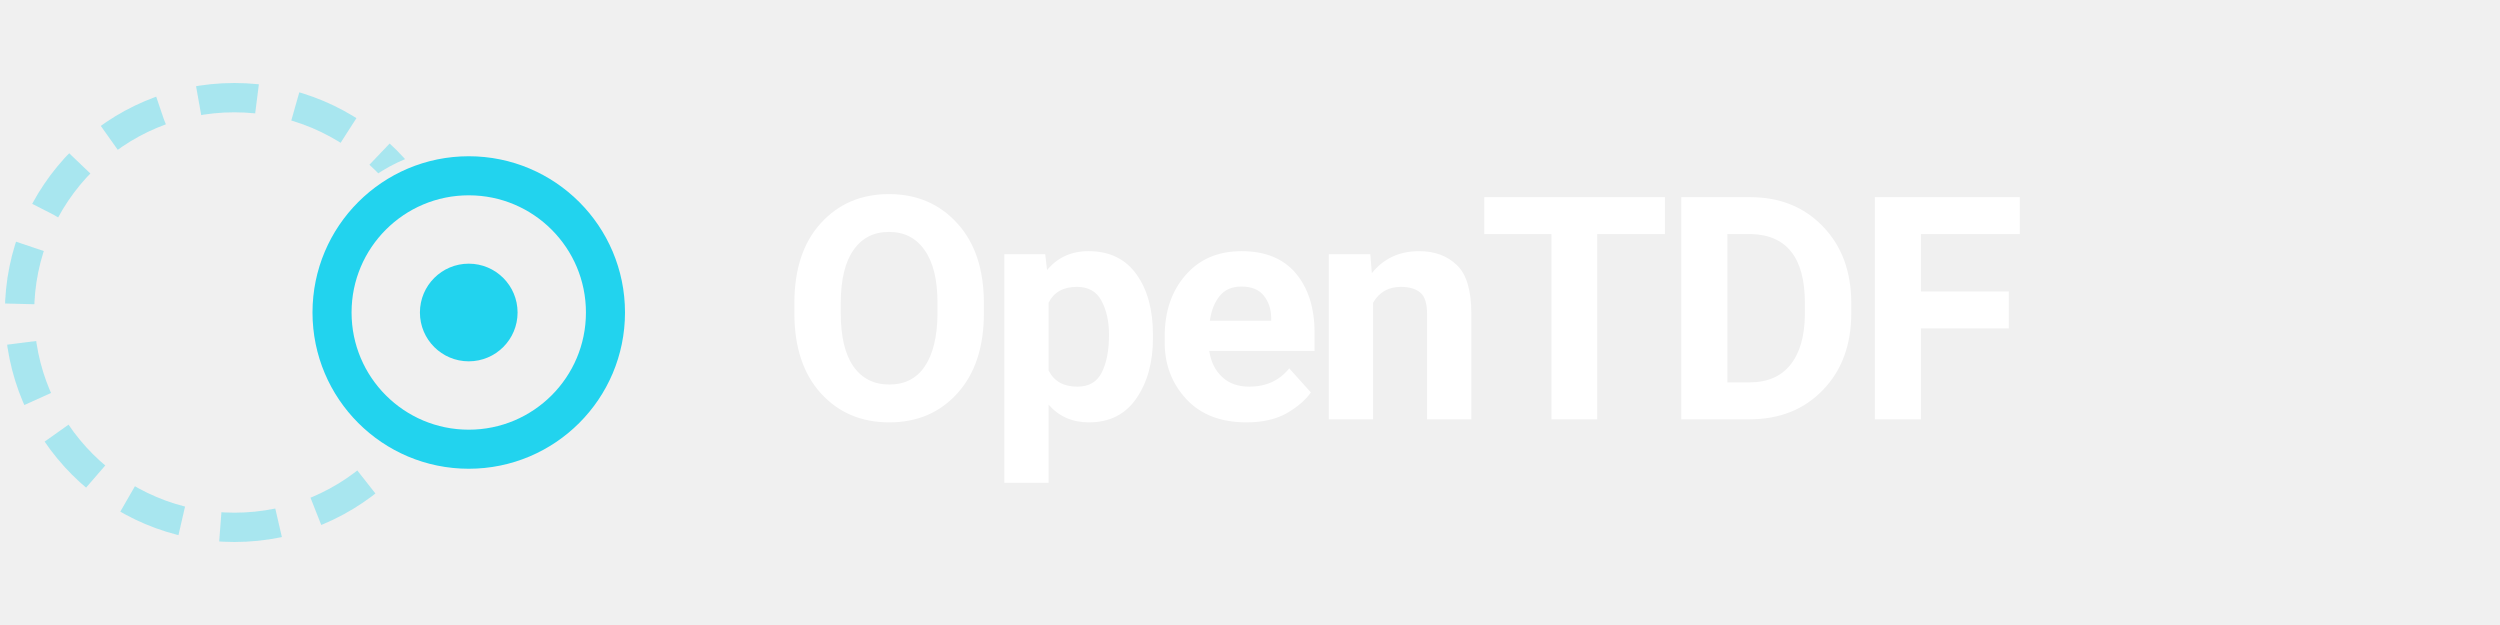
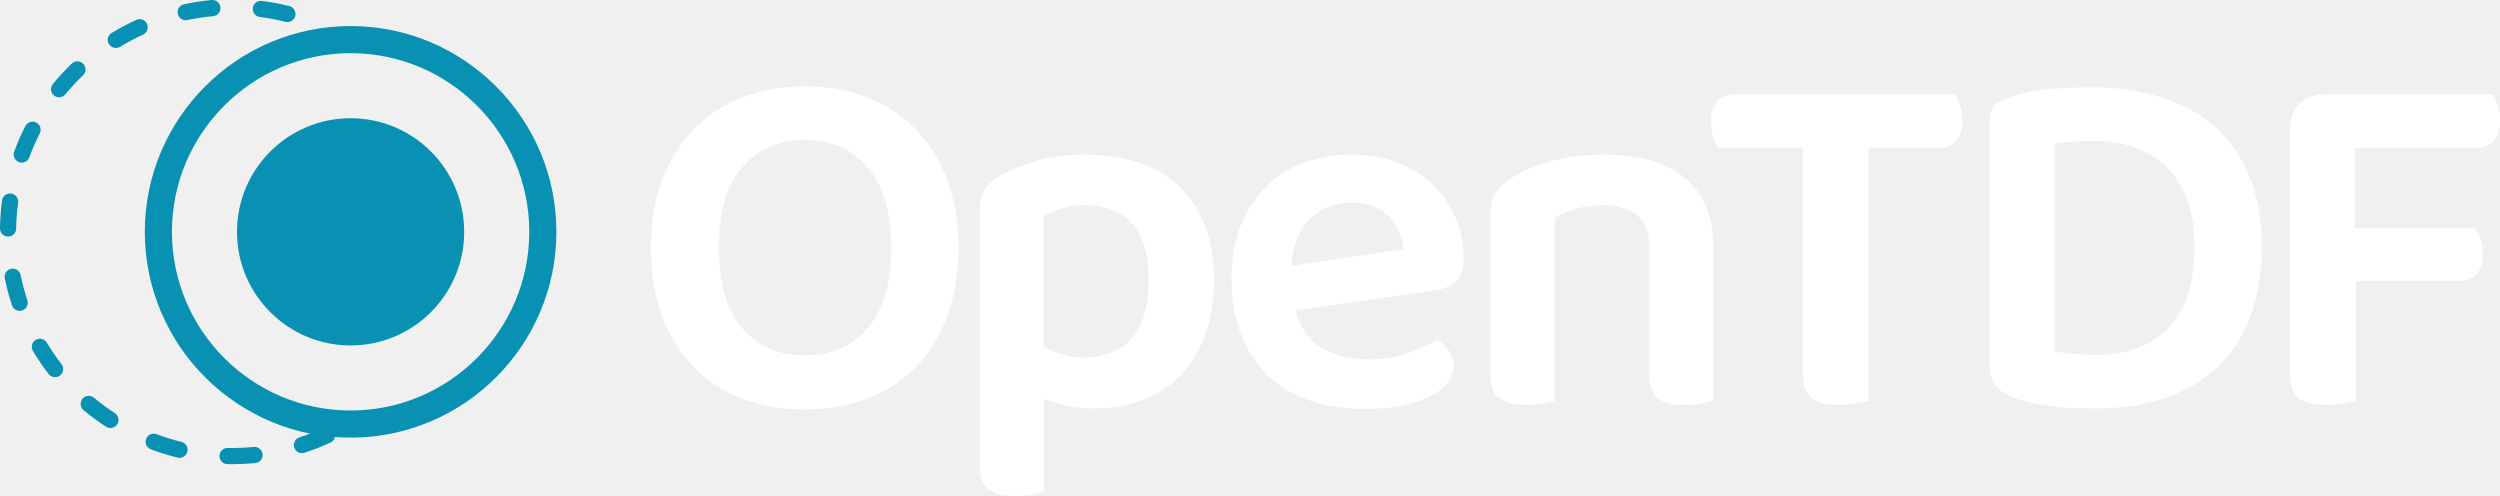
- <svg xmlns="http://www.w3.org/2000/svg" viewBox="0 0 128 32" fill="none">
-   <mask id="pm">
-     <rect width="128" height="32" fill="white" />
-     <circle cx="24" cy="16" r="8.5" fill="black" />
-   </mask>
-   <circle cx="12" cy="16" r="11" stroke="#22D3EE" stroke-width="1.5" opacity="0.35" fill="none" stroke-dasharray="3 2" mask="url(#pm)" />
-   <circle cx="24" cy="16" r="7" stroke="#22D3EE" stroke-width="2" fill="none" />
-   <circle cx="24" cy="16" r="2.5" fill="#22D3EE" />
-   <text x="40" y="16" font-family="system-ui, -apple-system, 'Segoe UI', Roboto, Helvetica, Arial, sans-serif" font-size="16" font-weight="700" letter-spacing="-0.5" fill="#ffffff" dominant-baseline="central">OpenTDF</text>
+ <svg xmlns="http://www.w3.org/2000/svg" viewBox="0 0 3921.4 777.94" fill="none">
+   <g fill="#fff">
+     <path d="M1503.43,388.43c0,41.25-6.09,77.74-18.25,109.48-12.17,31.73-28.96,58.31-50.37,79.73-21.42,21.42-46.94,37.56-76.55,48.39-29.63,10.83-61.62,16.26-95.99,16.26s-66.38-5.43-95.99-16.26c-29.63-10.83-55.13-26.97-76.55-48.39-21.42-21.42-38.22-47.99-50.37-79.73-12.17-31.73-18.25-68.22-18.25-109.48s6.21-77.61,18.64-109.08c12.42-31.46,29.48-57.91,51.17-79.33,21.68-21.42,47.2-37.55,76.55-48.39,29.35-10.83,60.95-16.26,94.8-16.26s65.45,5.43,94.8,16.26c29.35,10.85,54.86,26.97,76.55,48.39,21.68,21.42,38.74,47.87,51.17,79.33,12.42,31.47,18.64,67.83,18.64,109.08ZM1397.92,388.43c0-55-12.3-96.91-36.89-125.74-24.59-28.82-57.51-43.24-98.77-43.24s-73.38,14.28-97.97,42.84c-24.59,28.56-36.89,70.6-36.89,126.14s12.16,97.58,36.49,126.14c24.32,28.56,57.12,42.84,98.37,42.84s74.17-14.28,98.77-42.84c24.59-28.56,36.89-70.6,36.89-126.14Z" />
+     <path d="M1715.25,640.7c-15.35,0-29.49-1.46-42.44-4.36-12.97-2.91-24.73-6.48-35.3-10.71v145.97c-4.76,1.05-11.11,2.38-19.04,3.97-7.93,1.59-16.93,2.38-26.97,2.38-18.52,0-32.27-3.45-41.25-10.31-9-6.88-13.49-19.04-13.49-36.49v-402.21c0-12.69,2.5-23.01,7.54-30.94,5.02-7.93,13.09-15.33,24.2-22.21,15.33-8.99,34.37-16.78,57.12-23.4,22.73-6.61,48.39-9.92,76.95-9.92s55.93,3.84,80.52,11.5c24.59,7.67,45.88,19.57,63.86,35.7,17.97,16.14,31.99,36.63,42.05,61.48,10.04,24.87,15.07,54.48,15.07,88.85s-4.76,62.41-14.28,87.26c-9.52,24.87-22.61,45.75-39.27,62.67-16.66,16.93-36.49,29.63-59.5,38.08-23.01,8.45-48.27,12.69-75.76,12.69ZM1700.17,560.57c31.73,0,56.58-9.78,74.57-29.35,17.97-19.56,26.97-49.98,26.97-91.23s-9.26-73.24-27.77-91.23c-18.52-17.97-42.32-26.97-71.4-26.97-14.28,0-26.85,1.86-37.68,5.55-10.85,3.71-20.23,7.67-28.16,11.9v203.88c8.45,5.29,17.85,9.52,28.16,12.69,10.31,3.17,22.08,4.76,35.3,4.76Z" />
+     <path d="M2031.77,486.8c7.4,26.97,21.15,46.54,41.25,58.7,20.09,12.17,44.95,18.25,74.57,18.25,22.21,0,42.7-3.3,61.48-9.92,18.77-6.61,33.98-13.61,45.62-21.02,7.4,4.24,13.49,10.05,18.25,17.45,4.76,7.41,7.14,15.35,7.14,23.8,0,10.59-3.57,19.97-10.71,28.16-7.14,8.21-16.93,15.21-29.35,21.02-12.43,5.83-27.11,10.31-44.03,13.49-16.93,3.17-35.18,4.76-54.74,4.76-31.21,0-59.63-4.24-85.28-12.69-25.66-8.45-47.6-21.28-65.84-38.48-18.25-17.18-32.53-38.48-42.84-63.86-10.31-25.39-15.47-55-15.47-88.85s5.02-61.34,15.07-85.68c10.04-24.32,23.66-44.69,40.86-61.08,17.18-16.39,37.15-28.56,59.89-36.49,22.73-7.93,46.81-11.9,72.19-11.9s49.71,4.1,71.4,12.3c21.68,8.21,40.19,19.57,55.53,34.11,15.33,14.55,27.37,32,36.1,52.36,8.73,20.37,13.09,42.44,13.09,66.24,0,14.81-3.84,25.92-11.5,33.32-7.67,7.41-18.38,12.17-32.13,14.28l-220.54,31.73ZM2119.83,317.82c-25.92,0-47.6,8.6-65.05,25.78-17.45,17.19-27.25,41.65-29.35,73.38l176.11-26.18c-2.12-19.56-9.79-36.62-23.01-51.17-13.23-14.54-32.8-21.82-58.7-21.82Z" />
+     <path d="M2567.65,337.65c-12.97-10.57-30.54-15.87-52.75-15.87-15.35,0-29.49,1.86-42.44,5.55-12.97,3.71-24.2,8.47-33.72,14.28v287.18c-4.76,1.05-11.11,2.38-19.04,3.97-7.93,1.59-16.93,2.38-26.97,2.38-18.52,0-32.27-3.45-41.25-10.31-9-6.87-13.49-19.04-13.49-36.49v-254.65c0-12.69,2.64-23.01,7.93-30.94,5.28-7.93,13.49-15.59,24.59-23.01,15.33-10.57,35.7-19.44,61.08-26.58,25.39-7.14,53.41-10.71,84.09-10.71,54.47,0,96.65,12.04,126.53,36.1,29.87,24.07,44.82,59.37,44.82,105.91v244.34c-4.24,1.05-10.45,2.38-18.64,3.97-8.21,1.59-17.06,2.38-26.58,2.38-19.04,0-32.92-3.45-41.65-10.31-8.73-6.87-13.09-19.04-13.09-36.49v-200.71c0-22.73-6.48-39.39-19.44-49.98Z" />
+     <path d="M3074.56,165.11c2.38,7.14,3.57,14.95,3.57,23.4,0,14.28-3.31,25.13-9.92,32.53-6.62,7.41-15.74,11.11-27.37,11.11h-109.48v396.65c-4.24,1.05-10.85,2.38-19.83,3.97-9,1.59-18.25,2.38-27.77,2.38-20.11,0-34.38-3.71-42.84-11.11-8.47-7.4-12.69-19.83-12.69-37.29V232.15h-133.28c-2.65-4.76-5.16-10.57-7.54-17.45-2.38-6.87-3.57-14.54-3.57-23.01,0-14.8,3.3-25.78,9.92-32.92,6.61-7.14,15.73-10.71,27.37-10.71h345.88c2.64,4.24,5.16,9.92,7.54,17.06Z" />
+     <path d="M3547.76,386.05c0,42.84-6.22,80.26-18.64,112.25-12.43,32-30.02,58.44-52.75,79.33-22.75,20.9-50.11,36.63-82.11,47.2-32,10.57-67.57,15.87-106.7,15.87-9,0-18.78-.14-29.35-.4-10.59-.27-21.56-1.07-32.92-2.38-11.38-1.33-22.75-3.05-34.11-5.16-11.38-2.12-22.09-5.02-32.13-8.73-25.39-9.52-38.08-25.39-38.08-47.6V187.72c0-9.52,2.64-16.92,7.93-22.21,5.28-5.28,12.69-9.52,22.21-12.69,19.56-6.87,40.86-11.23,63.86-13.09,23.01-1.85,44.82-2.78,65.45-2.78,39.67,0,76.02,5.16,109.08,15.47,33.05,10.31,61.21,25.78,84.49,46.41,23.27,20.63,41.38,46.54,54.34,77.74,12.95,31.21,19.44,67.7,19.44,109.48ZM3442.25,386.84c0-28.56-3.97-53.28-11.9-74.17-7.93-20.89-18.92-38.08-32.92-51.56-14.02-13.49-30.68-23.53-49.98-30.15-19.31-6.61-40.33-9.92-63.07-9.92-12.17,0-23.14.4-32.92,1.19-9.79.79-19.18,1.72-28.16,2.78v326.05c8.99,2.12,19.16,3.57,30.54,4.36,11.37.79,22.61,1.19,33.72,1.19,49.18,0,87.26-14.28,114.24-42.84,26.97-28.56,40.46-70.86,40.46-126.93Z" />
+     <path d="M3910.29,148.05c2.64,4.24,5.16,9.92,7.54,17.06,2.38,7.14,3.57,14.95,3.57,23.4,0,14.28-3.31,25.13-9.92,32.53-6.62,7.41-15.47,11.11-26.58,11.11h-191.19v126.14h189.6c2.64,4.24,5.16,9.79,7.54,16.66,2.38,6.88,3.57,14.55,3.57,23.01,0,14.28-3.31,24.99-9.92,32.13-6.62,7.14-15.47,10.71-26.58,10.71h-162.63v188.01c-4.76,1.05-11.5,2.38-20.23,3.97-8.73,1.59-17.85,2.38-27.37,2.38-20.11,0-34.38-3.71-42.84-11.11-8.47-7.4-12.69-19.83-12.69-37.29V202.79c0-16.92,4.88-30.27,14.68-40.06,9.78-9.78,23.13-14.68,40.06-14.68h263.38Z" />
+   </g>
+   <g>
+     <circle cx="549.94" cy="363.64" r="178.18" fill="#0891b2" />
+     <path fill="#0891b2" d="M549.94,686.45c-178,0-322.81-144.81-322.81-322.81S371.94,40.84,549.94,40.84s322.81,144.81,322.81,322.81-144.81,322.81-322.81,322.81ZM549.94,83.4c-154.53,0-280.25,125.72-280.25,280.25s125.72,280.25,280.25,280.25,280.25-125.72,280.25-280.25-125.72-280.25-280.25-280.25Z" />
+   </g>
+   <path fill="#0891b2" d="M364.4,728.11c-2.57,0-5.14-.03-7.7-.08-7.01-.15-12.58-5.95-12.43-12.96.15-7.01,5.95-12.52,12.96-12.43,13.5.28,27.23-.25,40.75-1.6,6.98-.68,13.2,4.4,13.9,11.38.7,6.98-4.4,13.2-11.38,13.9-11.96,1.19-24.1,1.8-36.1,1.8ZM281.57,718.15c-1,0-2.01-.12-3.02-.36-14.14-3.45-28.23-7.8-41.89-12.94-6.56-2.47-9.89-9.79-7.42-16.36,2.47-6.56,9.79-9.89,16.36-7.42,12.7,4.78,25.82,8.83,38.97,12.04,6.81,1.66,10.99,8.53,9.33,15.35-1.42,5.8-6.61,9.69-12.33,9.69ZM473.67,710.8c-5.36,0-10.34-3.42-12.08-8.79-2.16-6.67,1.49-13.83,8.16-16,12.92-4.19,25.69-9.2,37.96-14.88,6.36-2.95,13.91-.18,16.86,6.18,2.95,6.36.18,13.91-6.18,16.86-13.18,6.11-26.91,11.49-40.8,15.99-1.3.42-2.62.62-3.92.62ZM173.23,671.39c-2.37,0-4.76-.66-6.9-2.05-12.22-7.92-24.09-16.67-35.27-25.99-5.39-4.49-6.12-12.5-1.63-17.89,4.49-5.39,12.5-6.12,17.89-1.63,10.41,8.68,21.46,16.81,32.83,24.19,5.89,3.82,7.56,11.68,3.75,17.56-2.43,3.75-6.51,5.79-10.67,5.79ZM86.39,591.62c-3.79,0-7.54-1.69-10.04-4.92-8.93-11.51-17.24-23.68-24.71-36.17-3.6-6.02-1.64-13.82,4.38-17.42,6.02-3.6,13.82-1.64,17.42,4.38,6.94,11.62,14.67,22.93,22.97,33.63,4.3,5.54,3.29,13.52-2.25,17.82-2.32,1.79-5.06,2.66-7.78,2.66ZM30.86,487.61c-5.32,0-10.28-3.37-12.05-8.69-4.27-12.82-7.87-26.06-10.71-39.36l-.62-2.96c-1.41-6.87,3.03-13.58,9.9-14.99,6.88-1.41,13.58,3.03,14.99,9.9l.57,2.75c2.65,12.38,6,24.72,9.97,36.65,2.22,6.65-1.38,13.84-8.04,16.06-1.33.44-2.68.65-4.01.65ZM12.7,371.04c-.06,0-.11,0-.17,0-7.01-.09-12.62-5.85-12.53-12.87.19-14.58,1.28-29.3,3.24-43.75.94-6.95,7.33-11.8,14.29-10.88,6.95.94,11.82,7.34,10.88,14.29-1.82,13.43-2.83,27.12-3.01,40.67-.09,6.96-5.76,12.53-12.7,12.53ZM34.14,255.02c-1.45,0-2.93-.25-4.38-.78-6.58-2.42-9.96-9.71-7.55-16.3,5.02-13.66,10.92-27.18,17.54-40.17,3.19-6.25,10.83-8.73,17.08-5.54,6.25,3.19,8.73,10.84,5.54,17.08-6.17,12.09-11.66,24.66-16.33,37.38-1.89,5.14-6.75,8.33-11.92,8.33ZM92.7,152.61c-2.83,0-5.68-.94-8.05-2.88-5.42-4.45-6.21-12.45-1.77-17.87,9.25-11.28,19.26-22.09,29.76-32.15,5.06-4.85,13.1-4.68,17.96.39,4.85,5.07,4.68,13.1-.39,17.96-9.77,9.36-19.09,19.42-27.69,29.91-2.51,3.06-6.15,4.65-9.83,4.65ZM181.7,75.25c-4.29,0-8.47-2.17-10.86-6.1-3.65-5.99-1.75-13.81,4.25-17.45,12.44-7.57,25.48-14.46,38.76-20.48,6.39-2.9,13.91-.06,16.81,6.32,2.9,6.39.06,13.92-6.32,16.81-12.34,5.6-24.47,12-36.04,19.04-2.06,1.26-4.34,1.85-6.59,1.85ZM450.79,34.61c-1.03,0-2.08-.13-3.12-.39-13.15-3.32-26.63-5.87-40.07-7.59-6.96-.89-11.88-7.24-10.99-14.2s7.25-11.88,14.2-10.99c14.45,1.84,28.95,4.58,43.09,8.16,6.8,1.72,10.92,8.62,9.2,15.42-1.45,5.76-6.63,9.59-12.3,9.59ZM291.3,31.76c-5.87,0-11.13-4.08-12.41-10.05-1.46-6.86,2.91-13.61,9.77-15.07,14.28-3.05,28.85-5.26,43.32-6.59,6.99-.64,13.17,4.5,13.8,11.49.64,6.98-4.5,13.16-11.49,13.8-13.47,1.23-27.04,3.3-40.33,6.13-.89.19-1.79.28-2.66.28Z" />
</svg>
